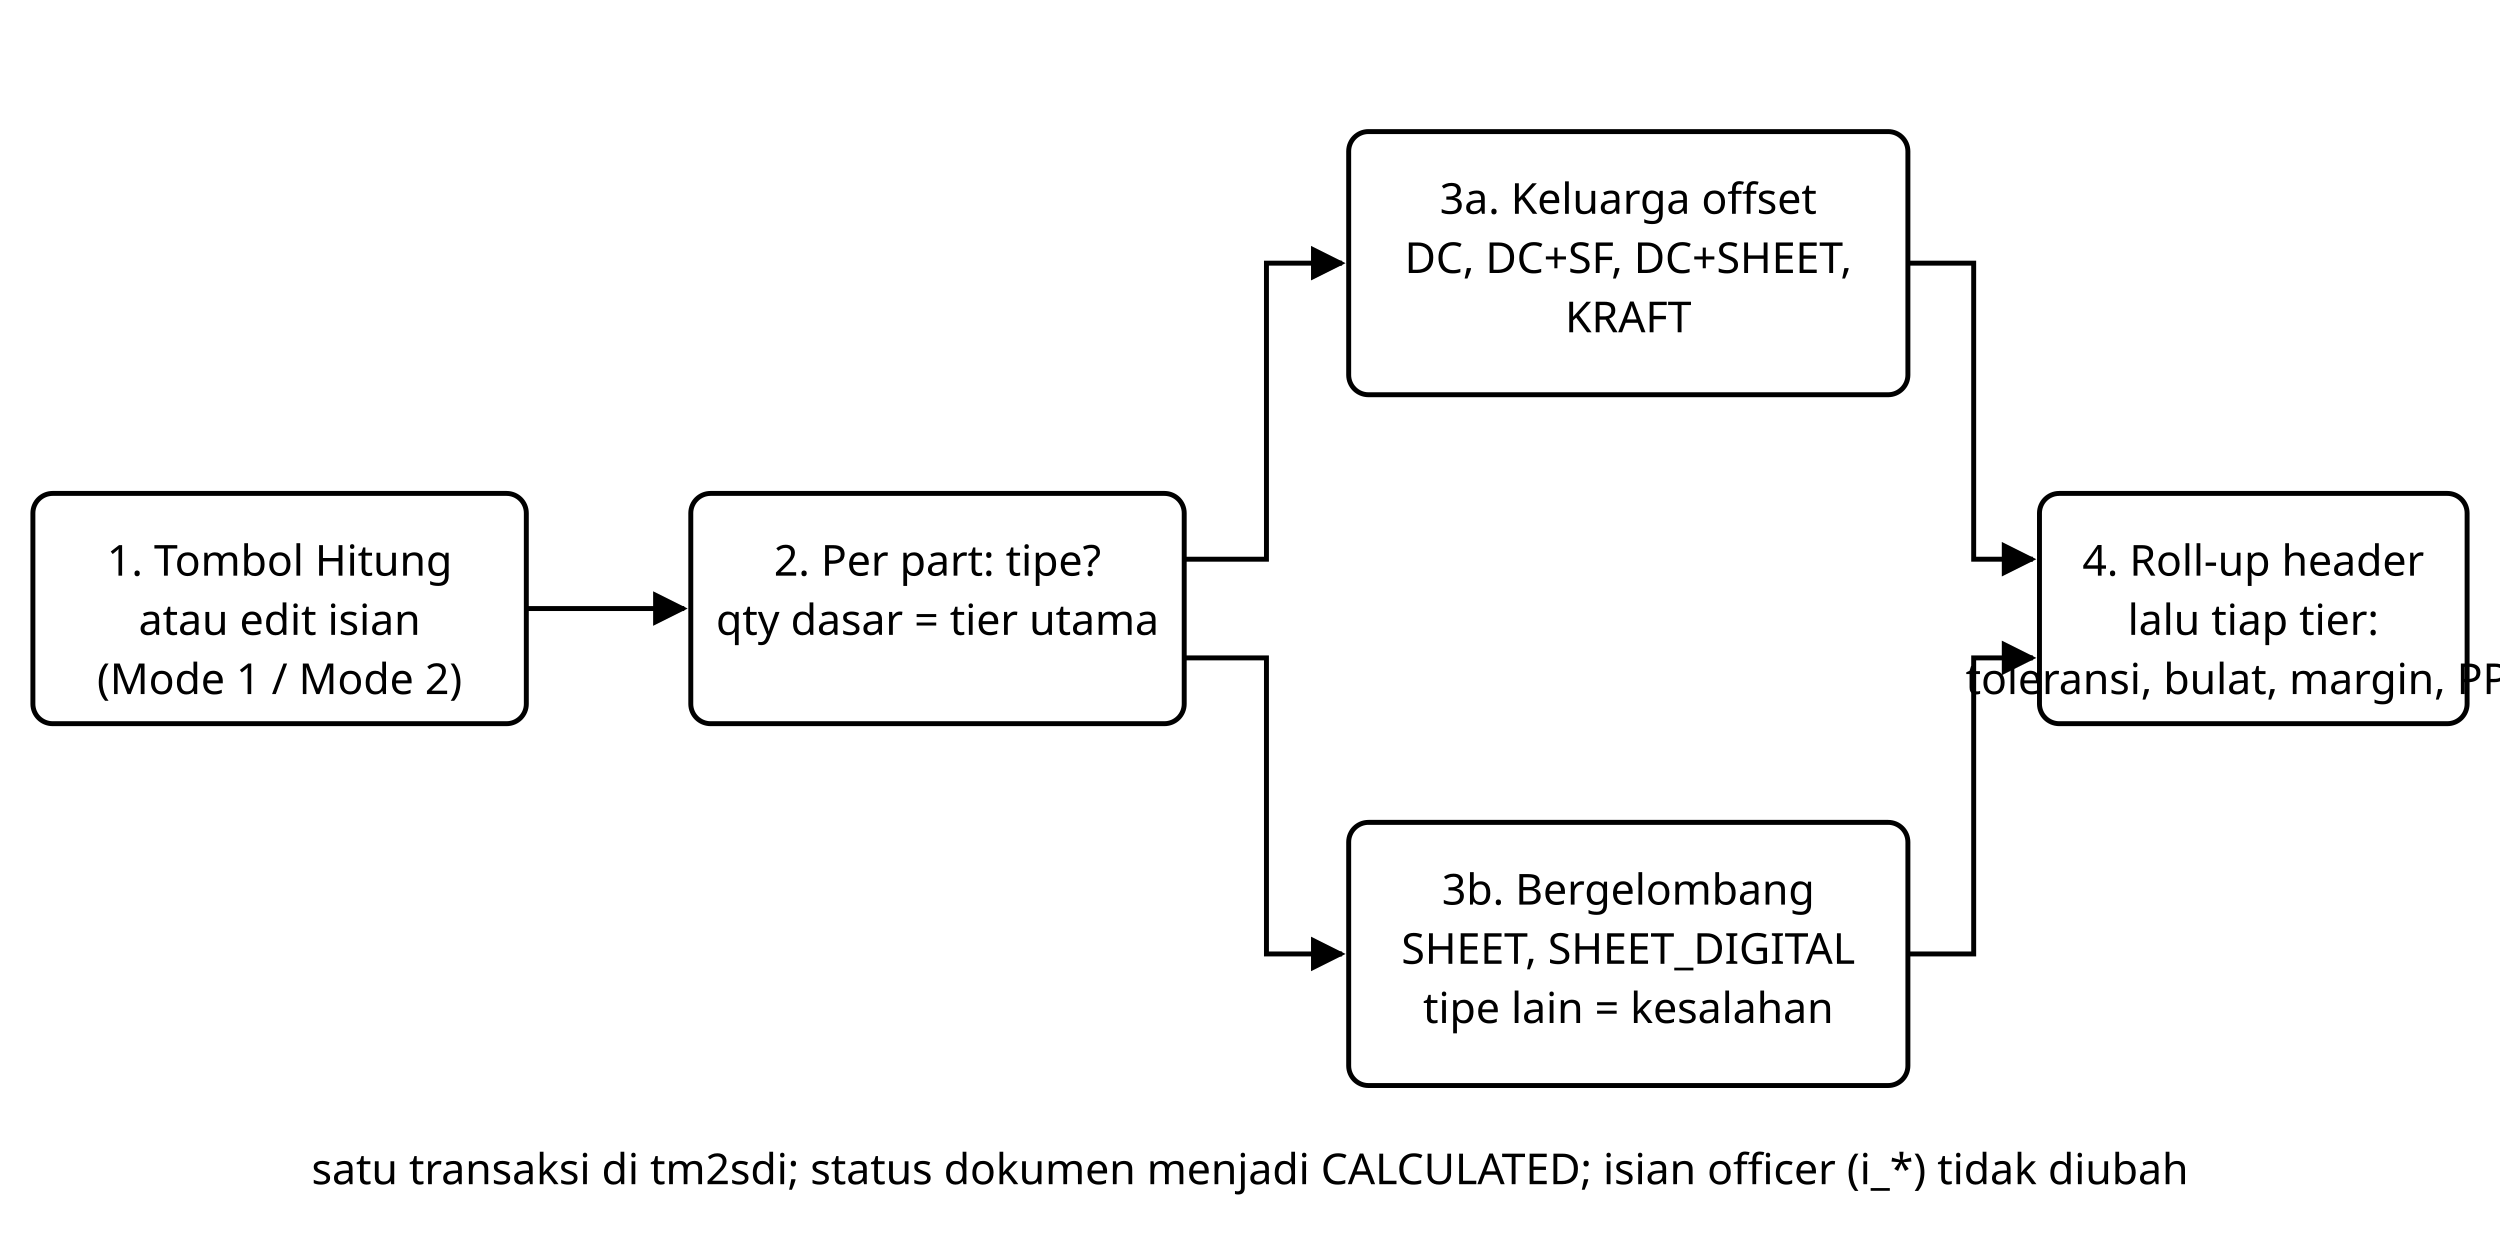
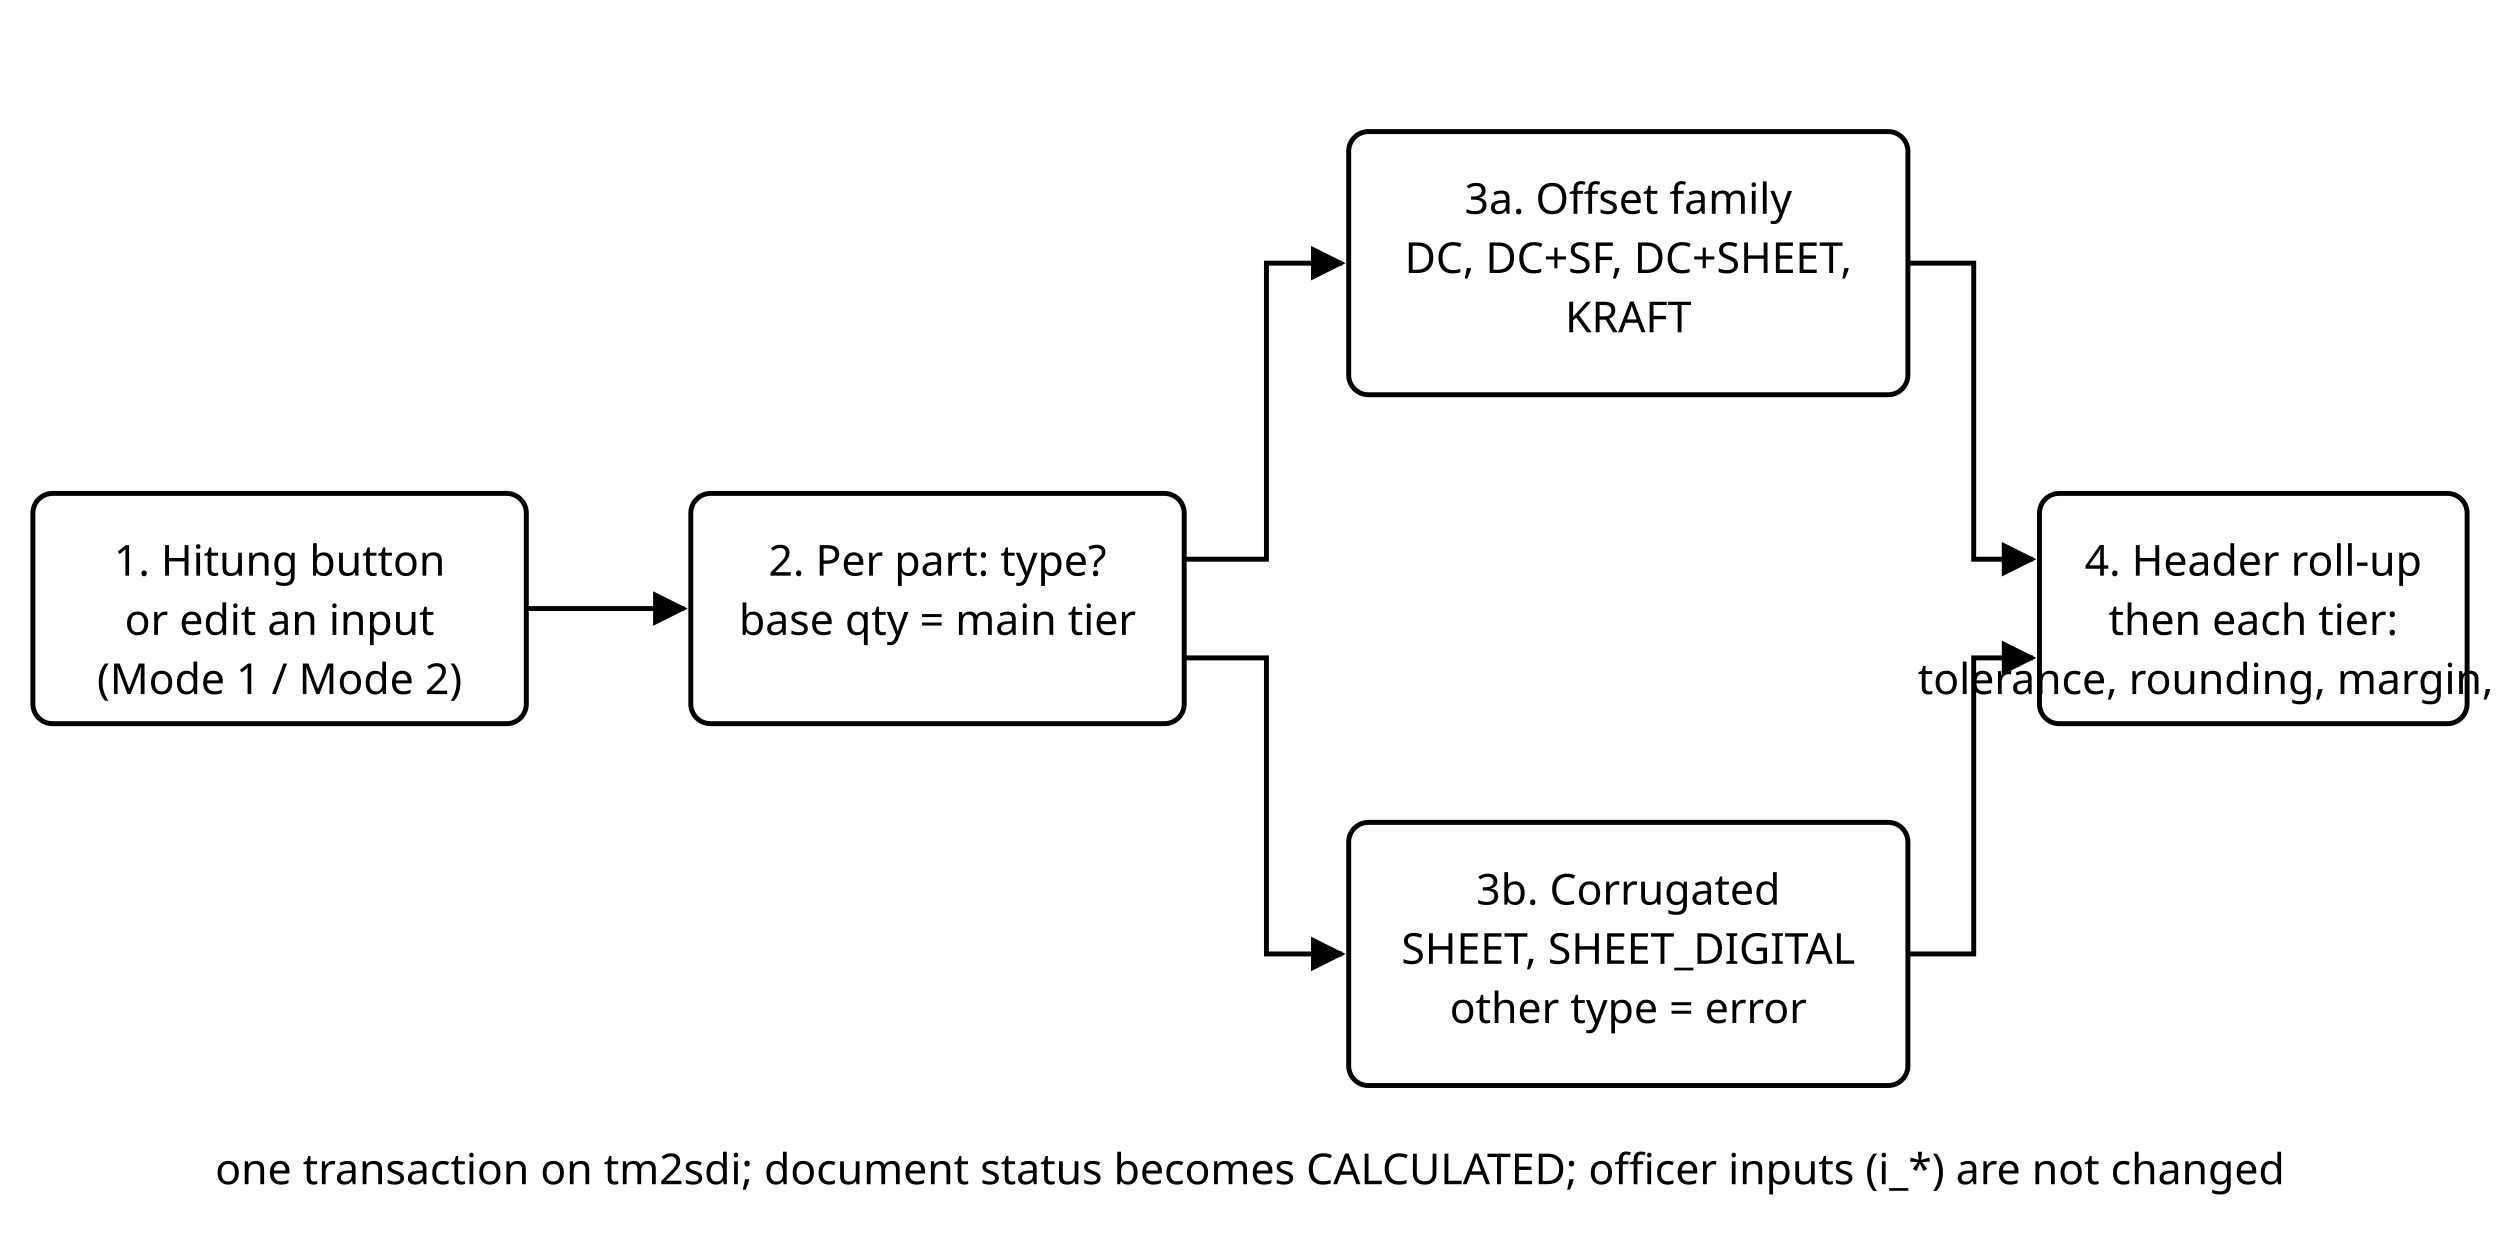
<svg xmlns="http://www.w3.org/2000/svg" viewBox="0 0 760 380" font-family="sans-serif" font-size="13">
  <defs>
    <marker id="a" viewBox="0 0 10 10" refX="9" refY="5" markerWidth="7" markerHeight="7" orient="auto">
      <path d="M0,0 L10,5 L0,10 z" fill="#000" />
    </marker>
  </defs>
  <rect width="760" height="380" fill="#fff" />
  <g fill="#fff" stroke="#000" stroke-width="1.5">
    <rect x="10" y="150" width="150" height="70" rx="6" />
    <rect x="210" y="150" width="150" height="70" rx="6" />
    <rect x="410" y="40" width="170" height="80" rx="6" />
    <rect x="410" y="250" width="170" height="80" rx="6" />
    <rect x="620" y="150" width="130" height="70" rx="6" />
  </g>
  <g fill="#000" text-anchor="middle">
-     <text x="85" y="175">1. Tombol Hitung</text>
-     <text x="85" y="193">atau edit isian</text>
+     <text x="85" y="175">1. Hitung button</text>
+     <text x="85" y="193">or edit an input</text>
    <text x="85" y="211">(Mode 1 / Mode 2)</text>
-     <text x="285" y="175">2. Per part: tipe?</text>
-     <text x="285" y="193">qty dasar = tier utama</text>
-     <text x="495" y="65">3a. Keluarga offset</text>
+     <text x="285" y="175">2. Per part: type?</text>
+     <text x="285" y="193">base qty = main tier</text>
+     <text x="495" y="65">3a. Offset family</text>
    <text x="495" y="83">DC, DC+SF, DC+SHEET,</text>
    <text x="495" y="101">KRAFT</text>
-     <text x="495" y="275">3b. Bergelombang</text>
+     <text x="495" y="275">3b. Corrugated</text>
    <text x="495" y="293">SHEET, SHEET_DIGITAL</text>
-     <text x="495" y="311">tipe lain = kesalahan</text>
-     <text x="685" y="175">4. Roll-up header</text>
-     <text x="685" y="193">lalu tiap tier:</text>
-     <text x="685" y="211">toleransi, bulat, margin, PPN</text>
+     <text x="495" y="311">other type = error</text>
+     <text x="685" y="175">4. Header roll-up</text>
+     <text x="685" y="193">then each tier:</text>
+     <text x="685" y="211">tolerance, rounding, margin, PPN</text>
  </g>
  <g stroke="#000" stroke-width="1.5" fill="none" marker-end="url(#a)">
    <path d="M160,185 H208" />
    <path d="M360,170 H385 V80 H408" />
    <path d="M360,200 H385 V290 H408" />
    <path d="M580,80 H600 V170 H618" />
    <path d="M580,290 H600 V200 H618" />
  </g>
-   <text x="380" y="360" fill="#000" text-anchor="middle">satu transaksi di tm2sdi; status dokumen menjadi CALCULATED; isian officer (i_*) tidak diubah</text>
+   <text x="380" y="360" fill="#000" text-anchor="middle">one transaction on tm2sdi; document status becomes CALCULATED; officer inputs (i_*) are not changed</text>
</svg>
